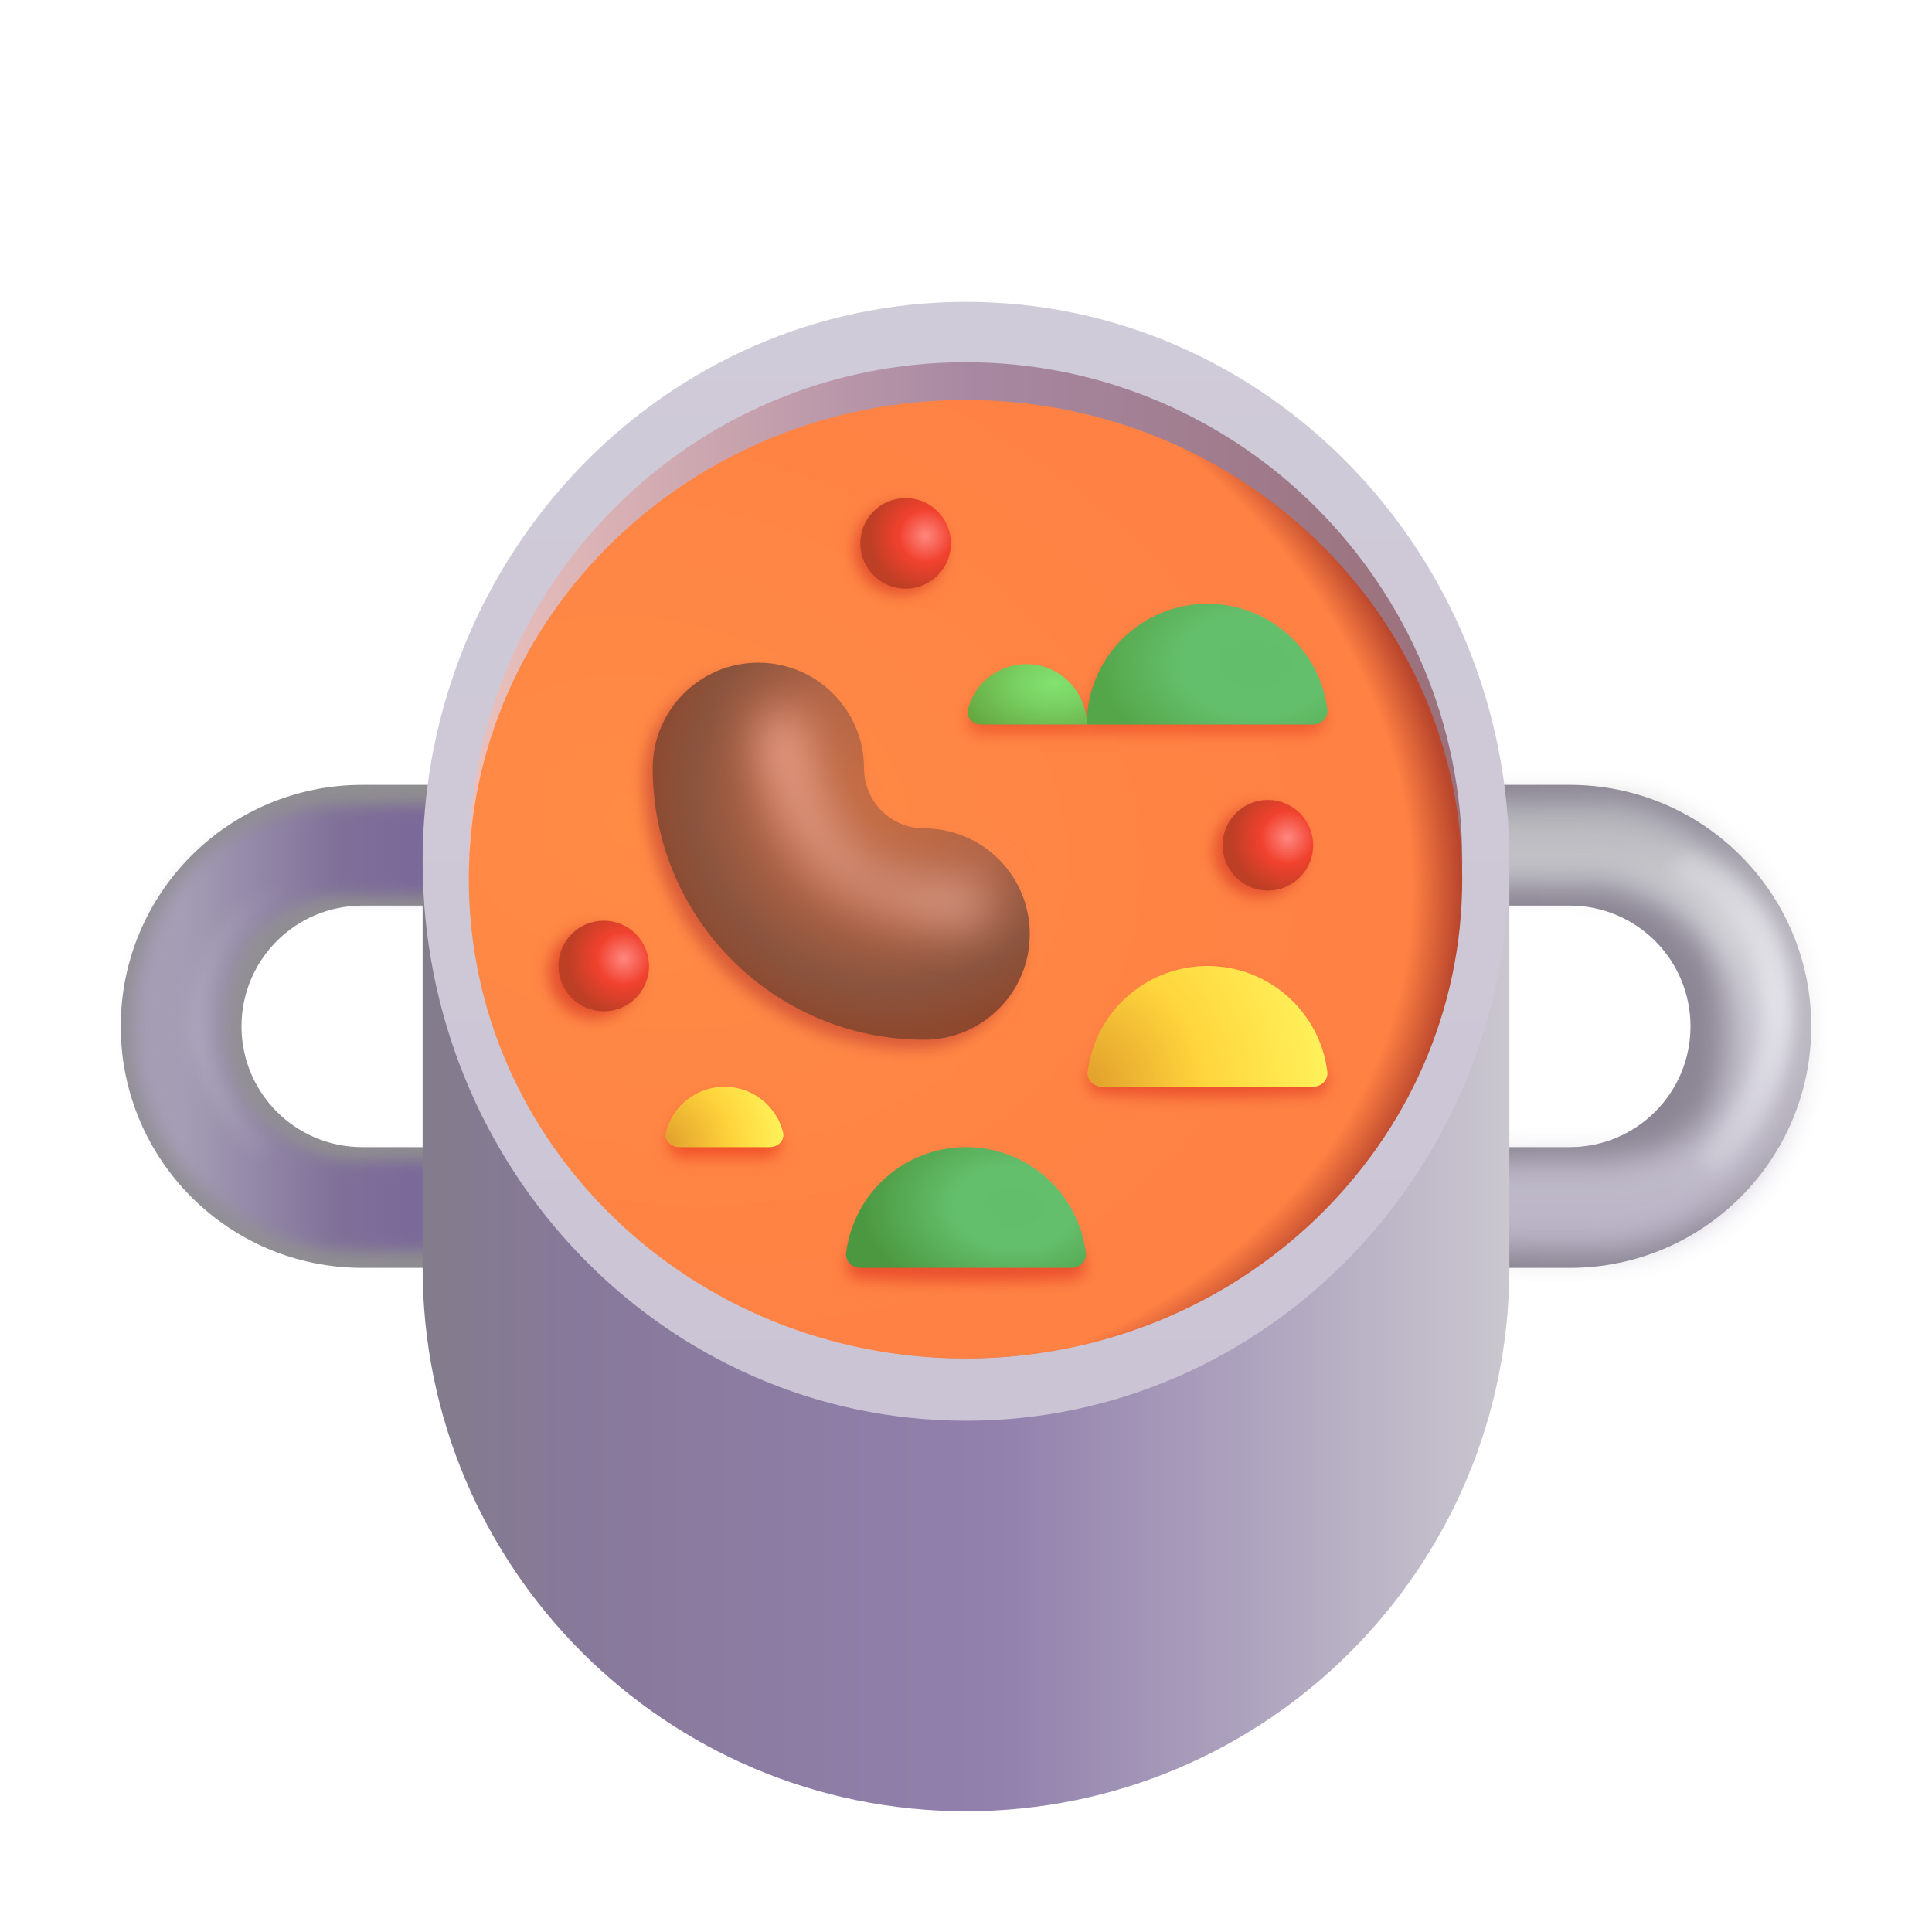
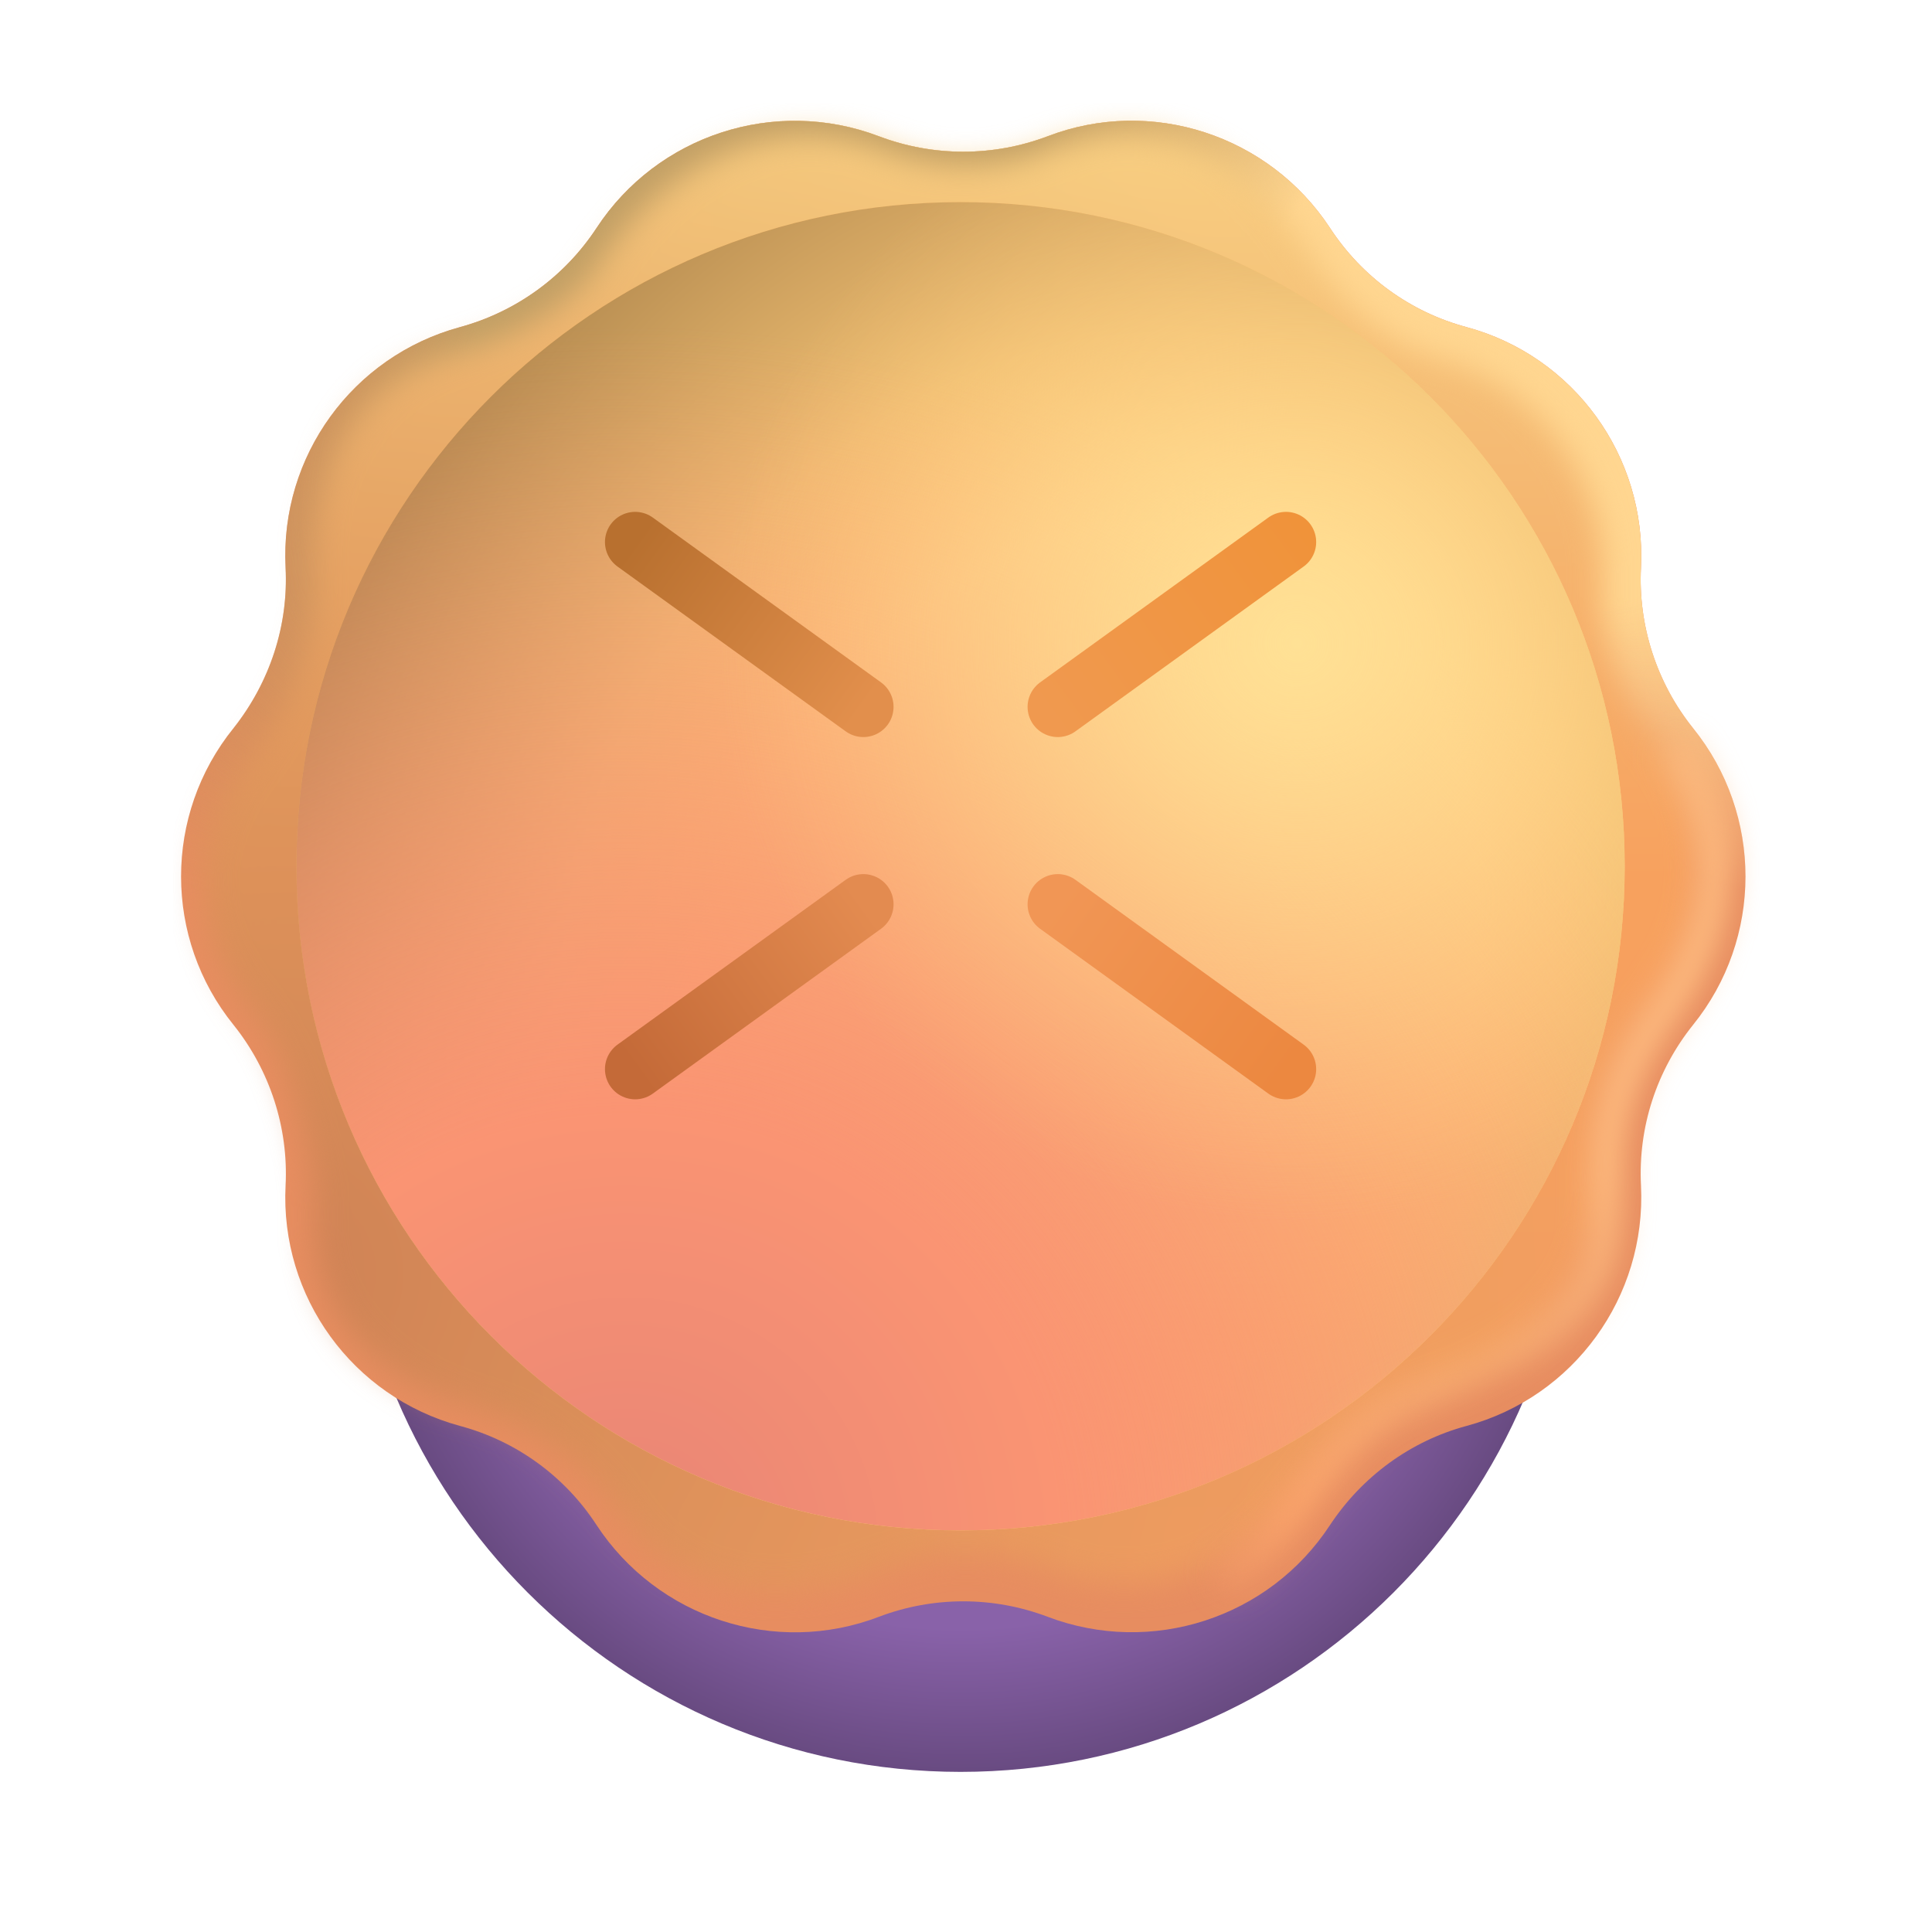
<svg xmlns="http://www.w3.org/2000/svg" width="1em" height="1em" viewBox="0 0 32 32">
  <g fill="none">
-     <path fill="url(#iFfx0Mb)" fill-rule="evenodd" d="M2 17a4 4 0 0 1 4-4h6v8H6a4 4 0 0 1-4-4m4-2a2 2 0 1 0 0 4h4v-4z" clip-rule="evenodd" />
-     <path fill="url(#iupwKMM)" fill-rule="evenodd" d="M20 13h6a4 4 0 0 1 0 8h-6zm2 2v4h4a2 2 0 1 0 0-4z" clip-rule="evenodd" />
-     <g filter="url(#ijHSigC)">
-       <path fill="url(#iM0nHJb)" fill-rule="evenodd" d="M4.535 15.198c-.398.266-.816.766-.816 1.833c0 .787.352 1.317.795 1.67c.474.378 1.01.518 1.244.518h1.601a.75.75 0 1 1 0 1.5H5.758c-.61 0-1.47-.28-2.179-.845a3.54 3.54 0 0 1-1.36-2.843c0-1.558.66-2.53 1.482-3.08a3.8 3.8 0 0 1 1.994-.615H7.64v1.5H5.696a2.3 2.3 0 0 0-1.16.362m3.856-1.112a.75.75 0 0 1-.75.75v-.75l-.001-.75a.75.75 0 0 1 .75.75" clip-rule="evenodd" />
+     <path fill="url(#ieOmDgc)" d="M15.91 29.348c5.6 0 10.14-4.54 10.14-10.14s-4.54-10.14-10.14-10.14s-10.14 4.54-10.14 10.14s4.54 10.14 10.14 10.14" />
+     <path fill="#E78D60" d="M17.35 2.258c1.72-.66 3.67-.02 4.68 1.52c.53.81 1.33 1.39 2.26 1.64c1.78.48 2.98 2.14 2.89 3.98c-.05.96.26 1.91.86 2.66a3.91 3.91 0 0 1 0 4.92c-.6.75-.91 1.69-.86 2.66c.09 1.84-1.11 3.5-2.89 3.98c-.93.25-1.73.84-2.26 1.64a3.925 3.925 0 0 1-4.68 1.52c-.9-.34-1.89-.34-2.79 0c-1.72.66-3.67.02-4.68-1.52a3.9 3.9 0 0 0-2.26-1.64a3.92 3.92 0 0 1-2.89-3.98c.05-.96-.26-1.91-.86-2.66a3.91 3.91 0 0 1 0-4.92c.6-.76.91-1.7.86-2.66a3.92 3.92 0 0 1 2.89-3.98a3.95 3.95 0 0 0 2.26-1.64a3.925 3.925 0 0 1 4.68-1.52c.9.34 1.89.34 2.79 0" />
+     <path fill="url(#iqk7Dwc)" d="M17.35 2.258c1.72-.66 3.67-.02 4.68 1.52c.53.81 1.33 1.39 2.26 1.64c1.78.48 2.98 2.14 2.89 3.98c-.05.96.26 1.91.86 2.66a3.91 3.91 0 0 1 0 4.92c-.6.75-.91 1.69-.86 2.66c.09 1.84-1.11 3.5-2.89 3.98c-.93.25-1.73.84-2.26 1.64a3.925 3.925 0 0 1-4.68 1.52c-.9-.34-1.89-.34-2.79 0c-1.72.66-3.67.02-4.68-1.52a3.9 3.9 0 0 0-2.26-1.64a3.92 3.92 0 0 1-2.89-3.98c.05-.96-.26-1.91-.86-2.66a3.91 3.91 0 0 1 0-4.92c.6-.76.91-1.7.86-2.66a3.92 3.92 0 0 1 2.89-3.98a3.95 3.95 0 0 0 2.26-1.64a3.925 3.925 0 0 1 4.68-1.52c.9.34 1.89.34 2.79 0" />
+     <path fill="url(#ikPth8b)" d="M17.35 2.258c1.72-.66 3.67-.02 4.68 1.52c.53.81 1.33 1.39 2.26 1.64c1.78.48 2.98 2.14 2.89 3.98c-.05.96.26 1.91.86 2.66a3.91 3.91 0 0 1 0 4.92c-.6.75-.91 1.69-.86 2.66c.09 1.84-1.11 3.5-2.89 3.98c-.93.25-1.73.84-2.26 1.64a3.925 3.925 0 0 1-4.68 1.52c-.9-.34-1.89-.34-2.79 0c-1.72.66-3.67.02-4.68-1.52a3.9 3.9 0 0 0-2.26-1.64a3.92 3.92 0 0 1-2.89-3.98c.05-.96-.26-1.91-.86-2.66a3.91 3.91 0 0 1 0-4.92c.6-.76.91-1.7.86-2.66a3.92 3.92 0 0 1 2.89-3.98a3.95 3.95 0 0 0 2.26-1.64a3.925 3.925 0 0 1 4.68-1.52c.9.34 1.89.34 2.79 0" />
+     <g filter="url(#ivDf72k)">
+       <path fill="url(#iOX7D6J)" d="M17.309 2.484c2.093-.79 3.444.274 4.391 1.72c.498.76 1.248 1.496 2.121 1.73a3.68 3.68 0 0 1 2.712 3.736a3.7 3.7 0 0 0 .807 2.497a3.674 3.674 0 0 1 0 4.618a3.7 3.7 0 0 0-.807 2.496a3.68 3.68 0 0 1-2.712 3.736a3.7 3.7 0 0 0-2.12 1.54a3.68 3.68 0 0 1-4.392 1.426a3.7 3.7 0 0 0-2.618 0c-1.614.62-3.493.525-4.441-.92c-.497-.76-1.44-1.453-2.312-1.688c-1.67-.45-2.835-1.554-2.75-3.281c.046-.901-.437-2.609-1-3.313c-1.089-1.351-1.089-2.96 0-4.312c.563-.714 1.046-1.898 1-2.799c-.1-1.906.657-3.376 2.328-3.826c.872-.235 1.877-.698 2.375-1.45c1.332-2.011 3.186-2.53 4.8-1.91a3.7 3.7 0 0 0 2.618 0" />
+       <path fill="url(#iihdiHe)" d="M17.309 2.484c2.093-.79 3.444.274 4.391 1.72c.498.76 1.248 1.496 2.121 1.73a3.68 3.68 0 0 1 2.712 3.736a3.7 3.7 0 0 0 .807 2.497a3.674 3.674 0 0 1 0 4.618a3.7 3.7 0 0 0-.807 2.496a3.68 3.68 0 0 1-2.712 3.736a3.7 3.7 0 0 0-2.12 1.54a3.68 3.68 0 0 1-4.392 1.426a3.7 3.7 0 0 0-2.618 0c-1.614.62-3.493.525-4.441-.92c-.497-.76-1.44-1.453-2.312-1.688c-1.67-.45-2.835-1.554-2.75-3.281c.046-.901-.437-2.609-1-3.313c-1.089-1.351-1.089-2.96 0-4.312c.563-.714 1.046-1.898 1-2.799c-.1-1.906.657-3.376 2.328-3.826c.872-.235 1.877-.698 2.375-1.45c1.332-2.011 3.186-2.53 4.8-1.91a3.7 3.7 0 0 0 2.618 0" />
    </g>
-     <g filter="url(#iQqvTec)">
-       <path fill="url(#iaYIcAb)" fill-rule="evenodd" d="M27.91 15.26c.397.344.793.909.793 1.834c0 .895-.357 1.4-.712 1.695c-.386.32-1.245.43-1.493.43h-1.554a.75.75 0 1 0 0 1.5h1.554c.57 0 1.377-.215 2.053-.776c.706-.586 1.23-1.518 1.23-2.85c0-1.394-.588-2.361-1.287-2.967c-.515-.446-1.235-.845-1.935-.845h-1.887v1.371h1.789c.492 0 1.155.354 1.448.607m-3.988-1.229c0 .414.335.621.75.621v-1.37a.75.75 0 0 0-.75.75" clip-rule="evenodd" />
-     </g>
-     <path fill="url(#iW4wGod)" d="M7 14h18v7a9 9 0 1 1-18 0z" />
-     <ellipse cx="16" cy="14.266" fill="url(#i4wQS8d)" rx="9" ry="9.266" />
-     <ellipse cx="15.992" cy="14.25" fill="url(#ixL9lFd)" rx="8.227" ry="8.25" />
-     <ellipse cx="15.992" cy="14.563" fill="url(#iLfZqed)" rx="8.227" ry="7.938" />
-     <g filter="url(#iHWi9uS)">
-       <path fill="#EB502E" d="M20 16.11c-.643 0-1.782.933-1.973 1.768c-.029.128.074.238.206.245c.339.019 1.011.049 1.767.049s1.428-.03 1.767-.049c.132-.007.234-.117.203-.245c-.191-.778-1.254-1.769-1.97-1.769" />
-     </g>
-     <g filter="url(#if8SPHc)">
-       <path fill="#EB502E" d="M16 19.172c-.643 0-1.782.934-1.973 1.769c-.029.128.074.238.206.245c.339.018 1.011.048 1.767.048s1.428-.03 1.767-.048c.132-.007.234-.117.203-.245c-.191-.779-1.254-1.77-1.97-1.77" />
-     </g>
-     <path fill="url(#ihqLmKe)" d="M20 16a2 2 0 0 0-1.985 1.75c-.017.137.097.25.235.25h3.5c.138 0 .252-.113.235-.25A2 2 0 0 0 20 16" />
-     <g filter="url(#iFxR3Md)">
-       <path fill="#F15C31" fill-rule="evenodd" d="M17.985 12.156c0-1.087.886-1.969 1.98-1.969c1.008 0 1.84.75 1.963 1.72c.017.137-.096.25-.234.25zm-1.948-.247a.99.99 0 0 1 .959-.737c.546 0 .99.44.99.984h-1.73c-.138 0-.253-.114-.219-.247" clip-rule="evenodd" />
-     </g>
-     <path fill="url(#i3nJbbc)" d="M20 10a2 2 0 0 0-2 2h3.75c.138 0 .252-.113.235-.25A2 2 0 0 0 20 10" />
-     <path fill="url(#ilFniib)" d="M17 11a1 1 0 0 0-.97.752c-.033.134.082.248.22.248H18a1 1 0 0 0-1-1" />
-     <g filter="url(#iSFhRVc)">
-       <path fill="#F1512A" d="M11.996 18.172c-.443 0-.815.32-.92.752c-.032.134.083.248.22.248h1.4c.137 0 .252-.114.22-.248c-.105-.432-.477-.752-.92-.752" />
-     </g>
-     <path fill="url(#i31s9Qw)" d="M12 18a1 1 0 0 0-.97.753c-.033.133.082.247.22.247h1.5c.138 0 .253-.114.22-.247A1 1 0 0 0 12 18" />
-     <path fill="url(#iOtUwVb)" d="M16 19a2 2 0 0 0-1.985 1.75c-.017.137.097.25.235.25h3.5c.138 0 .252-.113.235-.25A2 2 0 0 0 16 19" />
-     <g filter="url(#iCXZvmd)">
-       <circle cx="9.836" cy="16.117" r=".75" fill="#E44F2E" />
-     </g>
-     <g filter="url(#icgTwOb)">
-       <circle cx="20.864" cy="14.098" r=".75" fill="#E44F2E" />
-     </g>
-     <circle cx="10" cy="16" r=".75" fill="url(#icdThZc)" />
-     <g filter="url(#i0sDZjb)">
-       <circle cx="14.906" cy="9.094" r=".75" fill="#E44F2E" />
-     </g>
-     <circle cx="15" cy="9" r=".75" fill="url(#ihIvPTd)" />
-     <circle cx="21" cy="14" r=".75" fill="url(#icJrSsd)" />
-     <g filter="url(#i9PKXrw)">
-       <path fill="#D95B39" fill-rule="evenodd" d="M12.422 11.128c.966 0 1.75.783 1.75 1.75c0 .549.445.994.995.994a1.75 1.75 0 1 1 0 3.5a4.495 4.495 0 0 1-4.495-4.494c0-.967.783-1.75 1.75-1.75" clip-rule="evenodd" />
-     </g>
-     <path fill="url(#iVxJ8wb)" fill-rule="evenodd" d="M12.561 10.976c.967 0 1.75.783 1.75 1.75c0 .55.446.995.995.995a1.75 1.75 0 1 1 0 3.5a4.495 4.495 0 0 1-4.495-4.495c0-.967.784-1.75 1.75-1.75" clip-rule="evenodd" />
-     <g filter="url(#iBLDHBp)">
-       <path stroke="url(#iDv746d)" stroke-linecap="round" stroke-width=".75" d="M12.969 12.156c.057.453.225 1.397.937 2.11s2.125.703 2.125.703" />
-     </g>
-     <g filter="url(#ibMQvkb)">
-       <path stroke="url(#iJUO7Ob)" stroke-linecap="round" stroke-width=".25" d="M4.297 19.016c-.339-.266-1.031-1.163-1.031-2.063c0-1.781 1.437-2.234 1.437-2.234" />
-     </g>
-     <g filter="url(#ii4pGzc)">
-       <path stroke="url(#iqnzu6d)" stroke-linecap="round" stroke-width=".5" d="M28.406 19.172c.339-.297 1.032-1.298 1.032-2.303c0-1.988-1.438-2.494-1.438-2.494" />
+     <path fill="#FFB663" d="M15.91 25.348c6.075 0 11-4.925 11-11s-4.925-11-11-11s-11 4.925-11 11s4.925 11 11 11" />
+     <path fill="url(#iNv867b)" d="M15.91 25.348c6.075 0 11-4.925 11-11s-4.925-11-11-11s-11 4.925-11 11s4.925 11 11 11" />
+     <path fill="url(#i9uGHMs)" d="M15.91 25.348c6.075 0 11-4.925 11-11s-4.925-11-11-11s-11 4.925-11 11s4.925 11 11 11" />
+     <path fill="url(#in8YlZd)" d="M15.91 25.348c6.075 0 11-4.925 11-11s-4.925-11-11-11s-11 4.925-11 11s4.925 11 11 11" />
+     <path fill="url(#iJk3B1d)" d="M15.91 25.348c6.075 0 11-4.925 11-11s-4.925-11-11-11s-11 4.925-11 11s4.925 11 11 11" />
+     <path stroke="url(#iikKlbd)" stroke-linecap="round" stroke-linejoin="round" stroke-miterlimit="10" d="m14.3 11.708l-3.78-2.73" />
+     <path stroke="url(#ihmngbd)" stroke-linecap="round" stroke-linejoin="round" stroke-miterlimit="10" d="m17.52 11.708l3.78-2.73" />
+     <path stroke="url(#icloFEX)" stroke-linecap="round" stroke-linejoin="round" stroke-miterlimit="10" d="m21.3 17.708l-3.78-2.73" />
+     <path stroke="url(#iCwcnGy)" stroke-linecap="round" stroke-linejoin="round" stroke-miterlimit="10" d="m14.3 14.978l-3.78 2.73" />
+     <g filter="url(#iUmhHFd)">
+       <path stroke="url(#ibyX5Kb)" stroke-width=".5" d="M27.719 12.375c.406.563 1.403 2.181-.219 4.438c-1.553 2.16-.427 3.288-1.25 4.562s-2.594 1.438-3.625 2.25s-1.375 1.969-2.406 2.563" />
    </g>
    <defs>
-       <filter id="ijHSigC" width="6.672" height="7.883" x="1.969" y="13.086" color-interpolation-filters="sRGB" filterUnits="userSpaceOnUse">
+       <radialGradient id="ieOmDgc" cx="0" cy="0" r="1" gradientTransform="rotate(90 -1.65 17.56)scale(10.14)" gradientUnits="userSpaceOnUse">
+         <stop offset=".768" stop-color="#8962A9" />
+         <stop offset="1" stop-color="#694B82" />
+       </radialGradient>
+       <radialGradient id="iqk7Dwc" cx="0" cy="0" r="1" gradientTransform="rotate(38.219 5.757 27.403)scale(19.7289 5.35389)" gradientUnits="userSpaceOnUse">
+         <stop offset=".593" stop-color="#FFD690" />
+         <stop offset="1" stop-color="#FFD690" stop-opacity="0" />
+       </radialGradient>
+       <radialGradient id="ikPth8b" cx="0" cy="0" r="1" gradientTransform="matrix(-15.62495 14.8125 -6.42472 -6.77711 12.875 3.313)" gradientUnits="userSpaceOnUse">
+         <stop offset=".3" stop-color="#C19F65" />
+         <stop offset=".712" stop-color="#BA8E50" stop-opacity="0" />
+       </radialGradient>
+       <radialGradient id="iihdiHe" cx="0" cy="0" r="1" gradientTransform="matrix(18.8125 -12.1875 12.61437 19.47142 4.938 20.813)" gradientUnits="userSpaceOnUse">
+         <stop stop-color="#CF8255" />
+         <stop offset="1" stop-color="#DCA15D" stop-opacity="0" />
+       </radialGradient>
+       <radialGradient id="iNv867b" cx="0" cy="0" r="1" gradientTransform="rotate(124.37 7.203 11.03)scale(14.6139)" gradientUnits="userSpaceOnUse">
+         <stop stop-color="#FFE198" />
+         <stop offset=".894" stop-color="#FFE19A" stop-opacity="0" />
+       </radialGradient>
+       <radialGradient id="i9uGHMs" cx="0" cy="0" r="1" gradientTransform="matrix(38.8126 17.37472 -21.33388 47.65677 18.312 15.75)" gradientUnits="userSpaceOnUse">
+         <stop offset=".142" stop-color="#F9C377" stop-opacity="0" />
+         <stop offset=".206" stop-color="#F0BF72" />
+         <stop offset=".34" stop-color="#AC834B" />
+       </radialGradient>
+       <radialGradient id="in8YlZd" cx="0" cy="0" r="1" gradientTransform="rotate(-52.921 31.087 2.546)scale(20.5251)" gradientUnits="userSpaceOnUse">
+         <stop offset=".058" stop-color="#EB8775" />
+         <stop offset=".354" stop-color="#FA9473" />
+         <stop offset="1" stop-color="#F28D6F" stop-opacity="0" />
+       </radialGradient>
+       <radialGradient id="iJk3B1d" cx="0" cy="0" r="1" gradientTransform="matrix(-3.375 9 -9 -3.375 21.5 10.625)" gradientUnits="userSpaceOnUse">
+         <stop stop-color="#FFE195" />
+         <stop offset="1" stop-color="#FFCC80" stop-opacity="0" />
+       </radialGradient>
+       <radialGradient id="ibyX5Kb" cx="0" cy="0" r="1" gradientTransform="rotate(110.583 7.884 17.993)scale(15.2885 7.45531)" gradientUnits="userSpaceOnUse">
+         <stop offset=".176" stop-color="#FFBE82" />
+         <stop offset=".429" stop-color="#FFBE82" stop-opacity=".42" />
+         <stop offset=".738" stop-color="#FCA56C" />
+         <stop offset="1" stop-color="#F1996A" stop-opacity="0" />
+       </radialGradient>
+       <linearGradient id="iOX7D6J" x1="16" x2="16" y1="26.226" y2="2.726" gradientUnits="userSpaceOnUse">
+         <stop offset=".006" stop-color="#F79D62" />
+         <stop offset=".198" stop-color="#F59E60" />
+         <stop offset=".496" stop-color="#F7A15E" />
+         <stop offset=".795" stop-color="#F5BA73" />
+         <stop offset="1" stop-color="#F7CC80" />
+       </linearGradient>
+       <linearGradient id="iikKlbd" x1="10.52" x2="14.3" y1="8.978" y2="11.708" gradientUnits="userSpaceOnUse">
+         <stop stop-color="#B8702F" />
+         <stop offset="1" stop-color="#E28F4C" />
+       </linearGradient>
+       <linearGradient id="ihmngbd" x1="17.52" x2="21.75" y1="12.063" y2="8.978" gradientUnits="userSpaceOnUse">
+         <stop stop-color="#F0994F" />
+         <stop offset="1" stop-color="#F0933A" />
+       </linearGradient>
+       <linearGradient id="icloFEX" x1="17.52" x2="21.3" y1="14.978" y2="17.708" gradientUnits="userSpaceOnUse">
+         <stop stop-color="#F19655" />
+         <stop offset="1" stop-color="#EC8840" />
+       </linearGradient>
+       <linearGradient id="iCwcnGy" x1="10.52" x2="14.3" y1="17.708" y2="14.978" gradientUnits="userSpaceOnUse">
+         <stop stop-color="#C46A38" />
+         <stop offset="1" stop-color="#E38B50" />
+       </linearGradient>
+       <filter id="ivDf72k" width="25.785" height="25.13" x="2.871" y="1.715" color-interpolation-filters="sRGB" filterUnits="userSpaceOnUse">
        <feFlood flood-opacity="0" result="BackgroundImageFix" />
        <feBlend in="SourceGraphic" in2="BackgroundImageFix" result="shape" />
-         <feGaussianBlur result="effect1_foregroundBlur_18_29109" stdDeviation=".125" />
+         <feGaussianBlur result="effect1_foregroundBlur_18_29374" stdDeviation=".25" />
      </filter>
-       <filter id="iQqvTec" width="6.86" height="8.438" x="23.422" y="12.781" color-interpolation-filters="sRGB" filterUnits="userSpaceOnUse">
+       <filter id="iUmhHFd" width="9.552" height="15.175" x="19.594" y="11.729" color-interpolation-filters="sRGB" filterUnits="userSpaceOnUse">
        <feFlood flood-opacity="0" result="BackgroundImageFix" />
        <feBlend in="SourceGraphic" in2="BackgroundImageFix" result="shape" />
-         <feGaussianBlur result="effect1_foregroundBlur_18_29109" stdDeviation=".25" />
+         <feGaussianBlur result="effect1_foregroundBlur_18_29374" stdDeviation=".25" />
      </filter>
-       <filter id="iHWi9uS" width="4.453" height="2.563" x="17.772" y="15.859" color-interpolation-filters="sRGB" filterUnits="userSpaceOnUse">
-         <feFlood flood-opacity="0" result="BackgroundImageFix" />
-         <feBlend in="SourceGraphic" in2="BackgroundImageFix" result="shape" />
-         <feGaussianBlur result="effect1_foregroundBlur_18_29109" stdDeviation=".125" />
-       </filter>
-       <filter id="if8SPHc" width="4.453" height="2.563" x="13.772" y="18.922" color-interpolation-filters="sRGB" filterUnits="userSpaceOnUse">
-         <feFlood flood-opacity="0" result="BackgroundImageFix" />
-         <feBlend in="SourceGraphic" in2="BackgroundImageFix" result="shape" />
-         <feGaussianBlur result="effect1_foregroundBlur_18_29109" stdDeviation=".125" />
-       </filter>
-       <filter id="iFxR3Md" width="6.399" height="2.469" x="15.781" y="9.938" color-interpolation-filters="sRGB" filterUnits="userSpaceOnUse">
-         <feFlood flood-opacity="0" result="BackgroundImageFix" />
-         <feBlend in="SourceGraphic" in2="BackgroundImageFix" result="shape" />
-         <feGaussianBlur result="effect1_foregroundBlur_18_29109" stdDeviation=".125" />
-       </filter>
-       <filter id="iSFhRVc" width="2.351" height="1.5" x="10.821" y="17.922" color-interpolation-filters="sRGB" filterUnits="userSpaceOnUse">
-         <feFlood flood-opacity="0" result="BackgroundImageFix" />
-         <feBlend in="SourceGraphic" in2="BackgroundImageFix" result="shape" />
-         <feGaussianBlur result="effect1_foregroundBlur_18_29109" stdDeviation=".125" />
-       </filter>
-       <filter id="iCXZvmd" width="2" height="2" x="8.836" y="15.117" color-interpolation-filters="sRGB" filterUnits="userSpaceOnUse">
-         <feFlood flood-opacity="0" result="BackgroundImageFix" />
-         <feBlend in="SourceGraphic" in2="BackgroundImageFix" result="shape" />
-         <feGaussianBlur result="effect1_foregroundBlur_18_29109" stdDeviation=".125" />
-       </filter>
-       <filter id="icgTwOb" width="2" height="2" x="19.864" y="13.098" color-interpolation-filters="sRGB" filterUnits="userSpaceOnUse">
-         <feFlood flood-opacity="0" result="BackgroundImageFix" />
-         <feBlend in="SourceGraphic" in2="BackgroundImageFix" result="shape" />
-         <feGaussianBlur result="effect1_foregroundBlur_18_29109" stdDeviation=".125" />
-       </filter>
-       <filter id="i0sDZjb" width="2" height="2" x="13.906" y="8.094" color-interpolation-filters="sRGB" filterUnits="userSpaceOnUse">
-         <feFlood flood-opacity="0" result="BackgroundImageFix" />
-         <feBlend in="SourceGraphic" in2="BackgroundImageFix" result="shape" />
-         <feGaussianBlur result="effect1_foregroundBlur_18_29109" stdDeviation=".125" />
-       </filter>
-       <filter id="i9PKXrw" width="6.745" height="6.745" x="10.422" y="10.878" color-interpolation-filters="sRGB" filterUnits="userSpaceOnUse">
-         <feFlood flood-opacity="0" result="BackgroundImageFix" />
-         <feBlend in="SourceGraphic" in2="BackgroundImageFix" result="shape" />
-         <feGaussianBlur result="effect1_foregroundBlur_18_29109" stdDeviation=".125" />
-       </filter>
-       <filter id="iBLDHBp" width="5.313" height="5.063" x="11.844" y="11.031" color-interpolation-filters="sRGB" filterUnits="userSpaceOnUse">
-         <feFlood flood-opacity="0" result="BackgroundImageFix" />
-         <feBlend in="SourceGraphic" in2="BackgroundImageFix" result="shape" />
-         <feGaussianBlur result="effect1_foregroundBlur_18_29109" stdDeviation=".375" />
-       </filter>
-       <filter id="ibMQvkb" width="2.188" height="5.047" x="2.891" y="14.344" color-interpolation-filters="sRGB" filterUnits="userSpaceOnUse">
-         <feFlood flood-opacity="0" result="BackgroundImageFix" />
-         <feBlend in="SourceGraphic" in2="BackgroundImageFix" result="shape" />
-         <feGaussianBlur result="effect1_foregroundBlur_18_29109" stdDeviation=".125" />
-       </filter>
-       <filter id="ii4pGzc" width="2.438" height="5.797" x="27.5" y="13.875" color-interpolation-filters="sRGB" filterUnits="userSpaceOnUse">
-         <feFlood flood-opacity="0" result="BackgroundImageFix" />
-         <feBlend in="SourceGraphic" in2="BackgroundImageFix" result="shape" />
-         <feGaussianBlur result="effect1_foregroundBlur_18_29109" stdDeviation=".125" />
-       </filter>
-       <radialGradient id="iLfZqed" cx="0" cy="0" r="1" gradientTransform="matrix(13.90623 2.71874 -2.04323 10.45104 10.688 13.625)" gradientUnits="userSpaceOnUse">
-         <stop stop-color="#FF8B45" />
-         <stop offset=".902" stop-color="#FF8144" />
-         <stop offset=".96" stop-color="#B9462D" />
-       </radialGradient>
-       <radialGradient id="ihqLmKe" cx="0" cy="0" r="1" gradientTransform="matrix(4.03125 -1 1 4.03125 17.813 18)" gradientUnits="userSpaceOnUse">
-         <stop stop-color="#DE9A2B" />
-         <stop offset=".509" stop-color="#FFD53C" />
-         <stop offset="1" stop-color="#FFF15A" />
-       </radialGradient>
-       <radialGradient id="i3nJbbc" cx="0" cy="0" r="1" gradientTransform="matrix(-.0625 1.78125 -2.58838 -.09082 20.781 11)" gradientUnits="userSpaceOnUse">
-         <stop stop-color="#63BE6C" />
-         <stop offset=".469" stop-color="#64BF6C" />
-         <stop offset="1" stop-color="#55A649" />
-       </radialGradient>
-       <radialGradient id="ilFniib" cx="0" cy="0" r="1" gradientTransform="matrix(0 1.85938 -2.99899 0 17.453 11.313)" gradientUnits="userSpaceOnUse">
-         <stop stop-color="#82E270" />
-         <stop offset=".193" stop-color="#7AD263" />
-         <stop offset=".63" stop-color="#619F39" />
-       </radialGradient>
-       <radialGradient id="i31s9Qw" cx="0" cy="0" r="1" gradientTransform="matrix(2.01562 -.5 .5 2.01562 10.906 19)" gradientUnits="userSpaceOnUse">
-         <stop stop-color="#DE9A2B" />
-         <stop offset=".605" stop-color="#FFD53C" />
-         <stop offset="1" stop-color="#FFF15A" />
-       </radialGradient>
-       <radialGradient id="iOtUwVb" cx="0" cy="0" r="1" gradientTransform="matrix(-.125 2.03125 -2.95166 -.18164 16.781 20)" gradientUnits="userSpaceOnUse">
-         <stop stop-color="#63BE6C" />
-         <stop offset=".329" stop-color="#64BF6C" />
-         <stop offset=".851" stop-color="#4C9840" />
-       </radialGradient>
-       <radialGradient id="icdThZc" cx="0" cy="0" r="1" gradientTransform="rotate(110.76 -.314 11.504)scale(.93578)" gradientUnits="userSpaceOnUse">
-         <stop stop-color="#FF877F" />
-         <stop offset=".472" stop-color="#F1412E" />
-         <stop offset="1" stop-color="#BD3F25" />
-       </radialGradient>
-       <radialGradient id="ihIvPTd" cx="0" cy="0" r="1" gradientTransform="rotate(110.76 4.602 9.73)scale(.93578)" gradientUnits="userSpaceOnUse">
-         <stop stop-color="#FF877F" />
-         <stop offset=".472" stop-color="#F1412E" />
-         <stop offset="1" stop-color="#BD3F25" />
-       </radialGradient>
-       <radialGradient id="icJrSsd" cx="0" cy="0" r="1" gradientTransform="rotate(110.76 5.876 14.3)scale(.93578)" gradientUnits="userSpaceOnUse">
-         <stop stop-color="#FF877F" />
-         <stop offset=".472" stop-color="#F1412E" />
-         <stop offset="1" stop-color="#BD3F25" />
-       </radialGradient>
-       <radialGradient id="iVxJ8wb" cx="0" cy="0" r="1" gradientTransform="rotate(101.107 2.001 12.6)scale(4.23763)" gradientUnits="userSpaceOnUse">
-         <stop stop-color="#C86D42" />
-         <stop offset=".465" stop-color="#B06446" />
-         <stop offset=".773" stop-color="#8B543E" />
-         <stop offset=".969" stop-color="#8D482D" />
-       </radialGradient>
-       <radialGradient id="iJUO7Ob" cx="0" cy="0" r="1" gradientTransform="matrix(3.07813 0 0 2.75 3.266 17.094)" gradientUnits="userSpaceOnUse">
-         <stop stop-color="#AEA6BC" />
-         <stop offset="1" stop-color="#ACA5BB" stop-opacity="0" />
-       </radialGradient>
-       <radialGradient id="iqnzu6d" cx="0" cy="0" r="1" gradientTransform="rotate(171.408 13.99 9.349)scale(4.20342 4.17384)" gradientUnits="userSpaceOnUse">
-         <stop stop-color="#E3E2E9" />
-         <stop offset="1" stop-color="#E1E0E7" stop-opacity="0" />
-       </radialGradient>
-       <linearGradient id="iFfx0Mb" x1="7" x2="1.781" y1="16.25" y2="16.25" gradientUnits="userSpaceOnUse">
-         <stop stop-color="#8E8D8F" />
-         <stop offset="1" stop-color="#939099" />
-       </linearGradient>
-       <linearGradient id="iupwKMM" x1="25" x2="32.875" y1="17" y2="17" gradientUnits="userSpaceOnUse">
-         <stop stop-color="#898391" />
-         <stop offset=".397" stop-color="#8C8695" />
-         <stop offset="1" stop-color="#898391" stop-opacity="0" />
-       </linearGradient>
-       <linearGradient id="iM0nHJb" x1="6.781" x2="1.813" y1="16.188" y2="16.188" gradientUnits="userSpaceOnUse">
-         <stop stop-color="#7B6999" />
-         <stop offset=".237" stop-color="#7F7098" />
-         <stop offset=".748" stop-color="#A59DB4" />
-       </linearGradient>
-       <linearGradient id="iaYIcAb" x1="25.505" x2="25.505" y1="20.438" y2="13.5" gradientUnits="userSpaceOnUse">
-         <stop stop-color="#BAB4C6" />
-         <stop offset=".739" stop-color="#D3D3D8" />
-         <stop offset="1" stop-color="#B6B6BC" />
-       </linearGradient>
-       <linearGradient id="iW4wGod" x1="7" x2="25" y1="21.25" y2="21.25" gradientUnits="userSpaceOnUse">
-         <stop stop-color="#837C8B" />
-         <stop offset=".139" stop-color="#87799A" />
-         <stop offset=".528" stop-color="#9280AD" />
-         <stop offset="1" stop-color="#CAC7CF" />
-       </linearGradient>
-       <linearGradient id="i4wQS8d" x1="16" x2="16" y1="5" y2="23.531" gradientUnits="userSpaceOnUse">
-         <stop stop-color="#D0CBD8" />
-         <stop offset="1" stop-color="#CBC4D5" />
-       </linearGradient>
-       <linearGradient id="ixL9lFd" x1="7.766" x2="24.219" y1="11.188" y2="11.188" gradientUnits="userSpaceOnUse">
-         <stop stop-color="#ECC1BC" />
-         <stop offset=".508" stop-color="#A788A2" />
-         <stop offset="1" stop-color="#9A7079" />
-       </linearGradient>
-       <linearGradient id="iDv746d" x1="12.781" x2="15.875" y1="12.156" y2="14.969" gradientUnits="userSpaceOnUse">
-         <stop stop-color="#F1A78F" />
-         <stop offset=".721" stop-color="#CF8B73" />
-         <stop offset="1" stop-color="#D99A87" />
-       </linearGradient>
    </defs>
  </g>
</svg>
